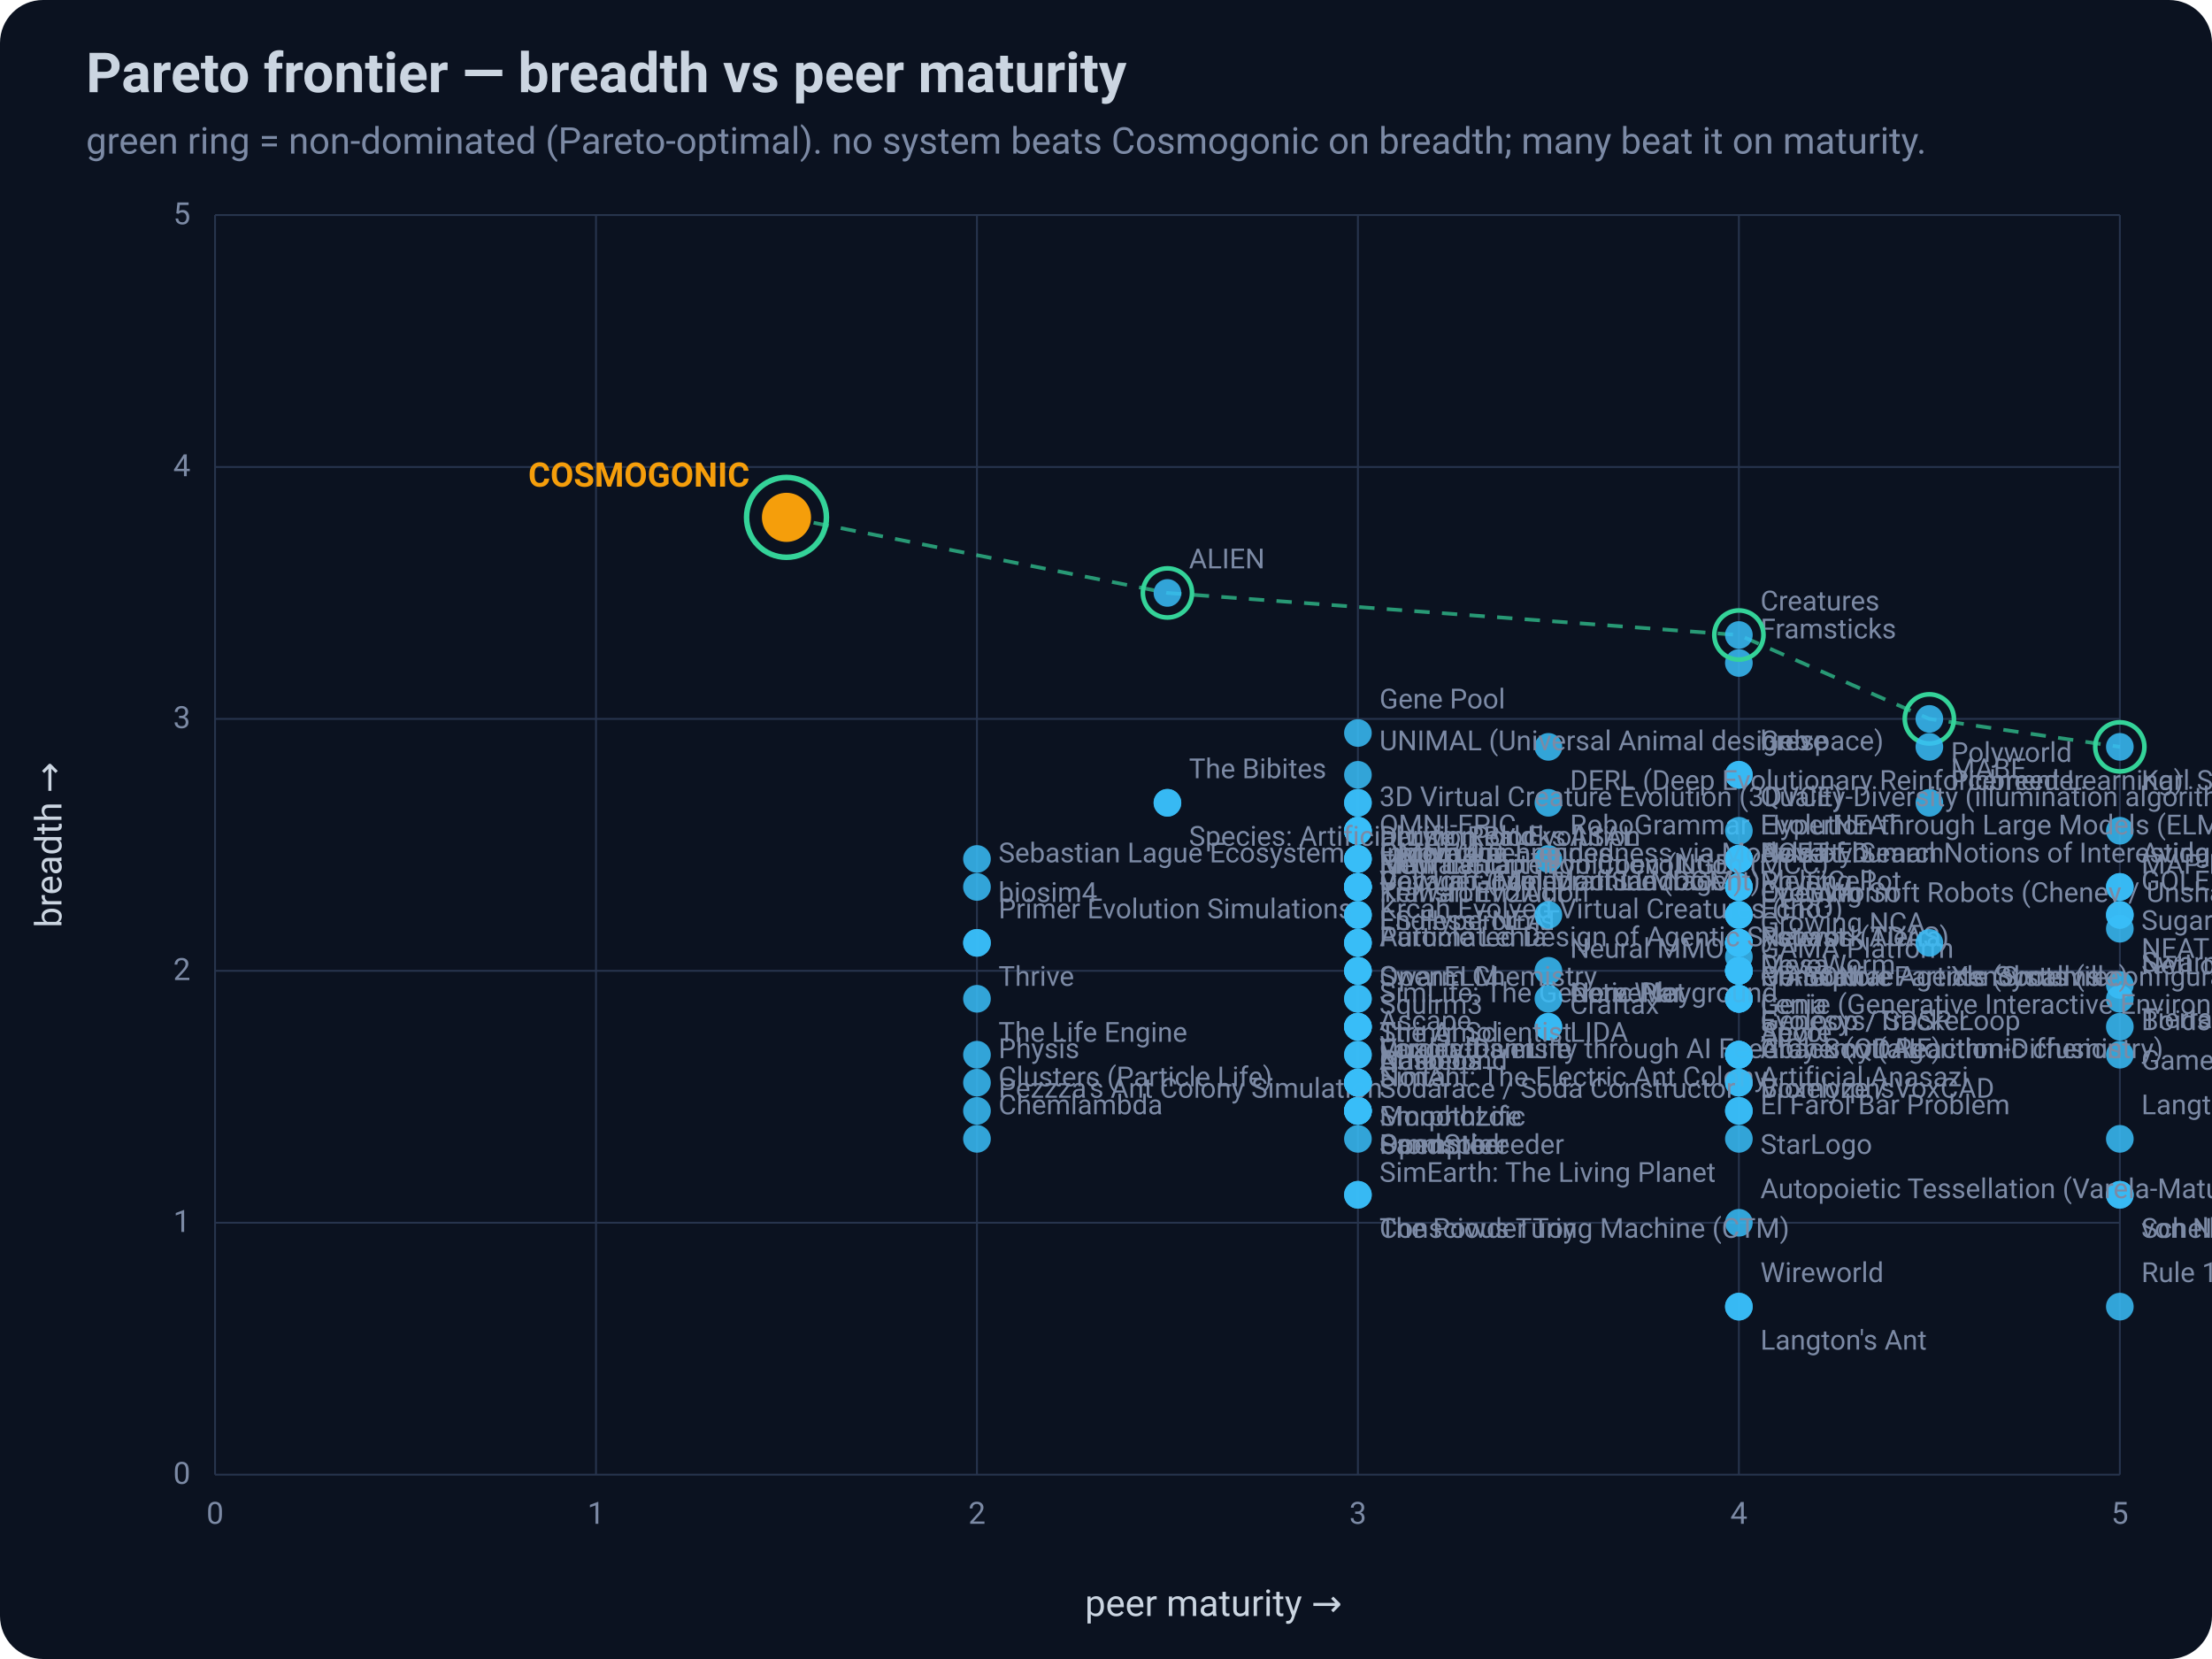
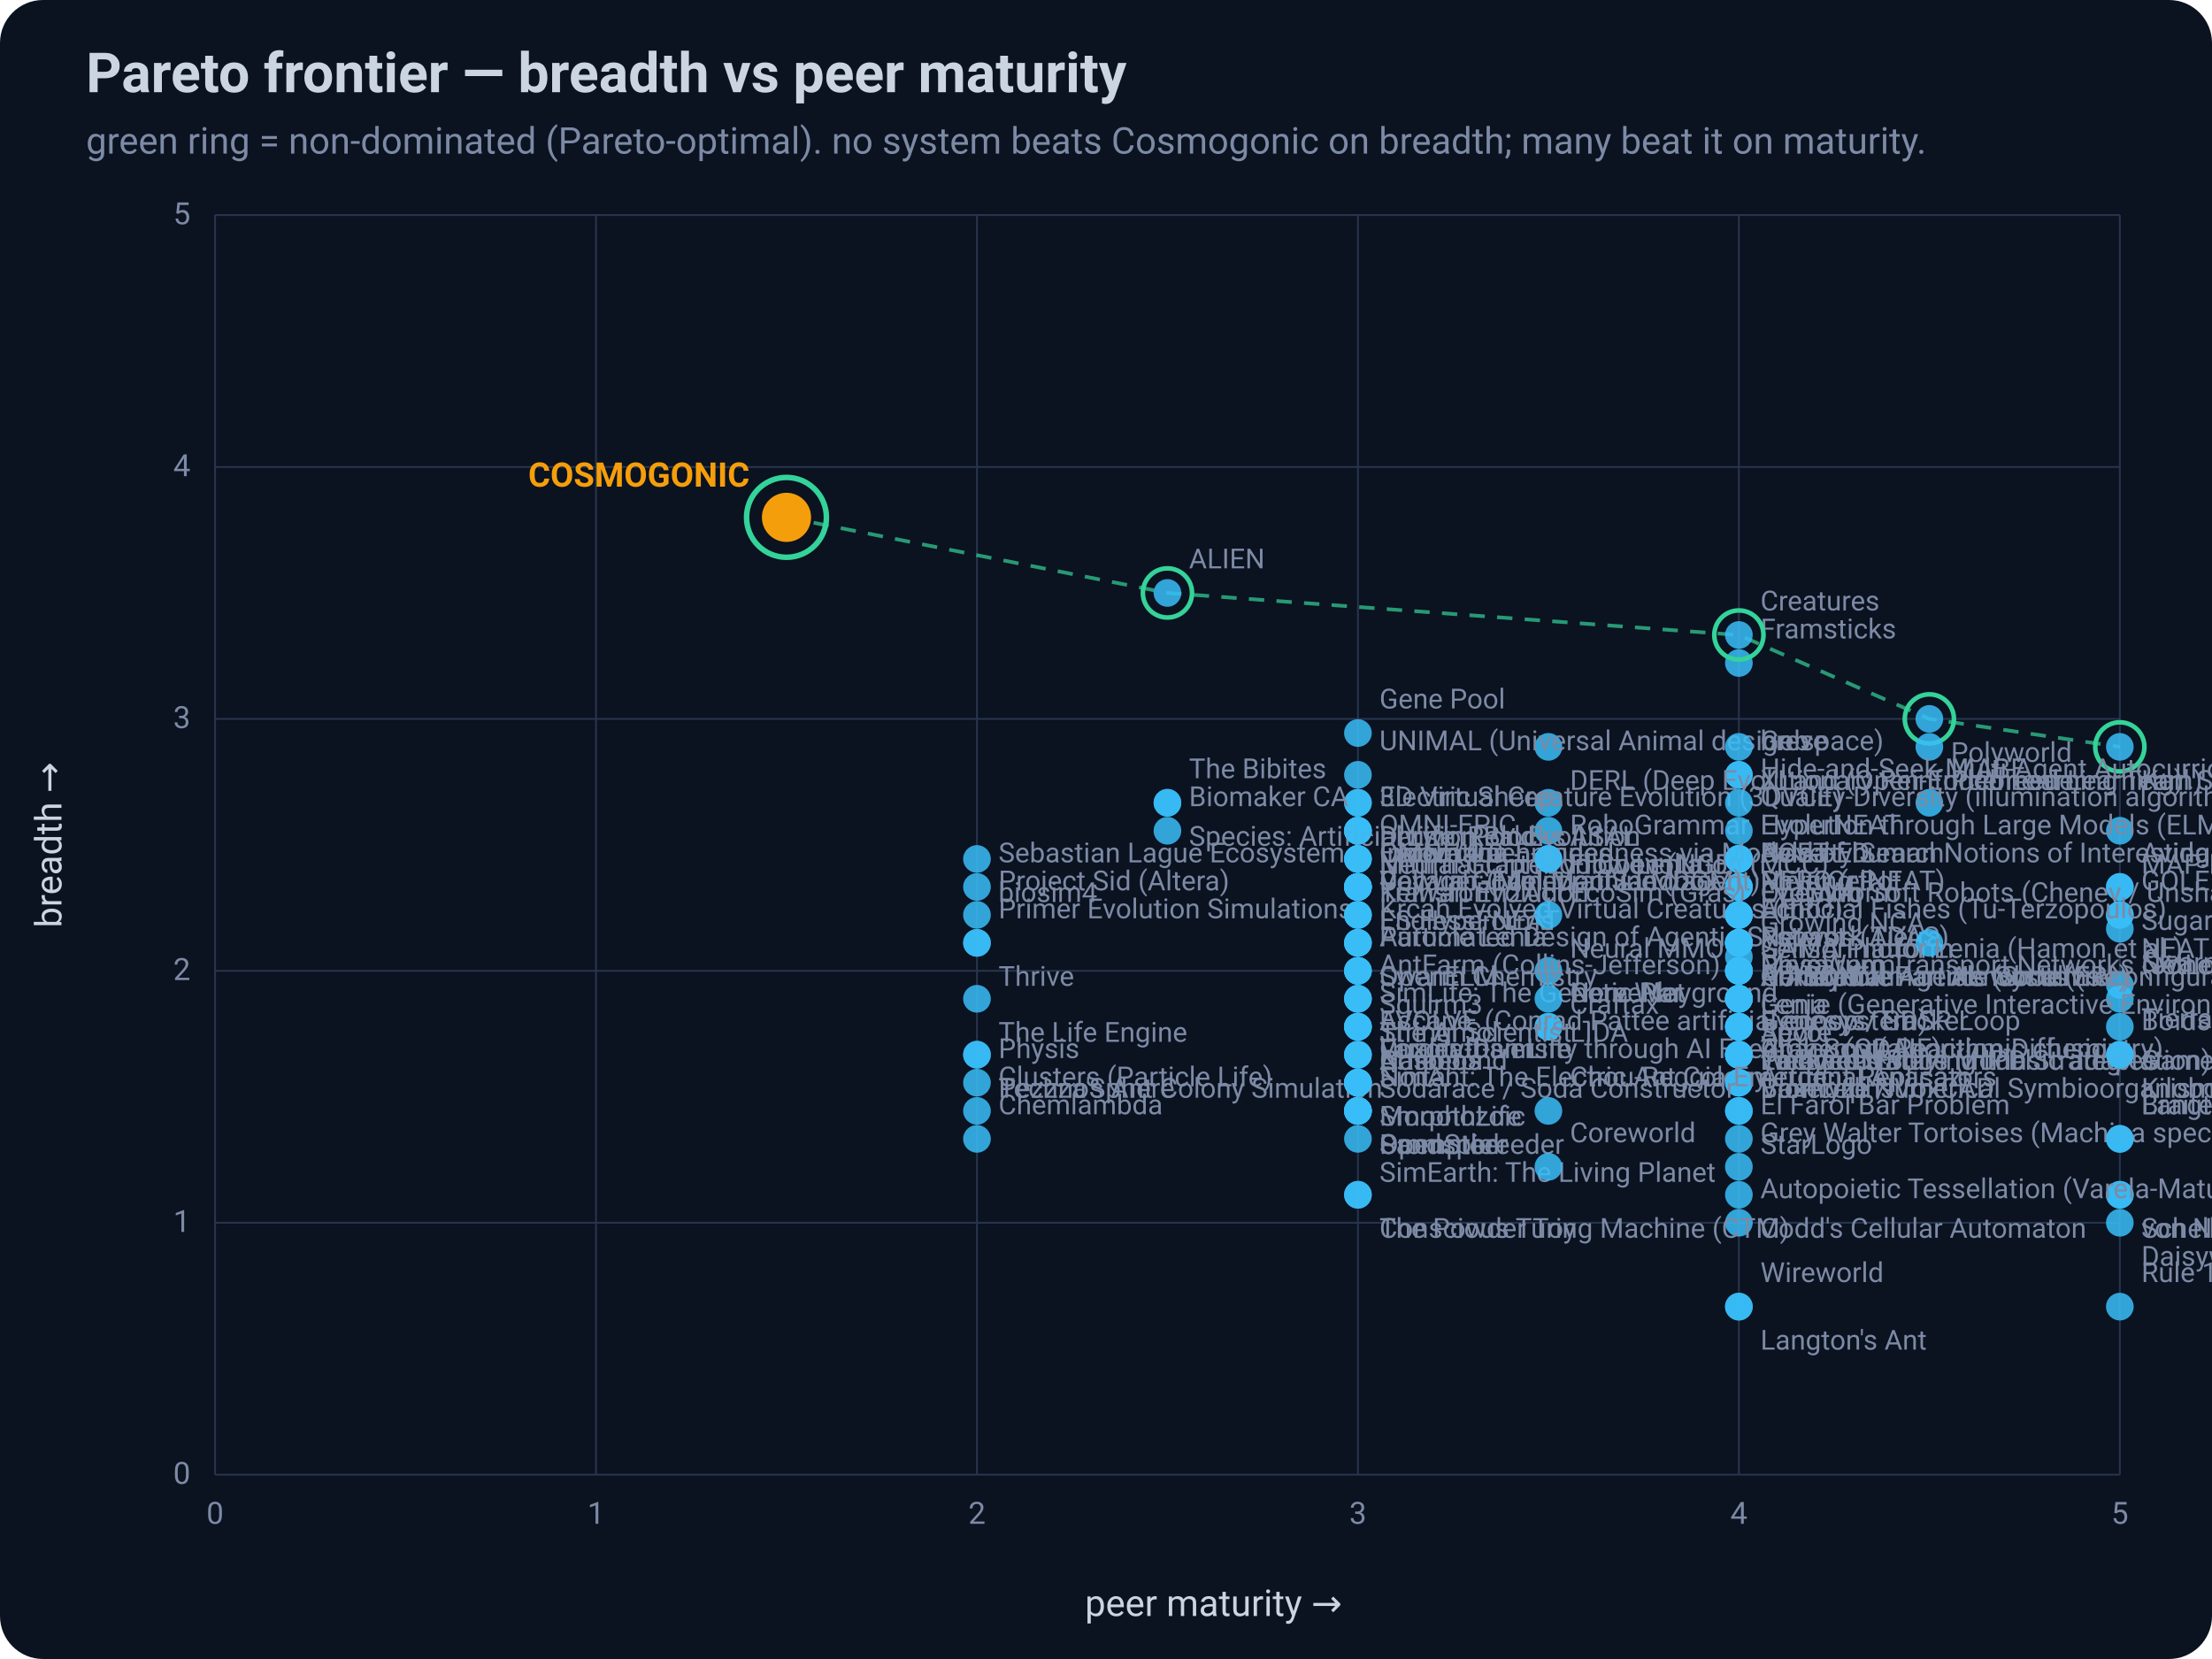
<svg xmlns="http://www.w3.org/2000/svg" viewBox="0 0 720 540" font-family="ui-sans-serif,system-ui,Segoe UI,Roboto,sans-serif" role="img" aria-label="Pareto frontier">
  <rect width="720" height="540" rx="14" fill="#0b1220" />
  <text x="28" y="30" fill="#cbd5e1" font-size="18" font-weight="700">Pareto frontier — breadth vs peer maturity</text>
  <text x="28" y="50" fill="#7c8aa5" font-size="12">green ring = non-dominated (Pareto-optimal). no system beats Cosmogonic on breadth; many beat it on maturity.</text>
  <line x1="70" y1="70" x2="70" y2="480" stroke="#27344d" stroke-width="0.6" />
  <line x1="70" y1="480" x2="690" y2="480" stroke="#27344d" stroke-width="0.6" />
  <text x="70" y="496" fill="#7c8aa5" font-size="10" text-anchor="middle">0</text>
  <text x="62" y="483" fill="#7c8aa5" font-size="10" text-anchor="end">0</text>
  <line x1="194" y1="70" x2="194" y2="480" stroke="#27344d" stroke-width="0.6" />
  <line x1="70" y1="398" x2="690" y2="398" stroke="#27344d" stroke-width="0.6" />
  <text x="194" y="496" fill="#7c8aa5" font-size="10" text-anchor="middle">1</text>
  <text x="62" y="401" fill="#7c8aa5" font-size="10" text-anchor="end">1</text>
  <line x1="318" y1="70" x2="318" y2="480" stroke="#27344d" stroke-width="0.6" />
  <line x1="70" y1="316" x2="690" y2="316" stroke="#27344d" stroke-width="0.6" />
  <text x="318" y="496" fill="#7c8aa5" font-size="10" text-anchor="middle">2</text>
  <text x="62" y="319" fill="#7c8aa5" font-size="10" text-anchor="end">2</text>
  <line x1="442" y1="70" x2="442" y2="480" stroke="#27344d" stroke-width="0.6" />
  <line x1="70" y1="234" x2="690" y2="234" stroke="#27344d" stroke-width="0.6" />
  <text x="442" y="496" fill="#7c8aa5" font-size="10" text-anchor="middle">3</text>
  <text x="62" y="237" fill="#7c8aa5" font-size="10" text-anchor="end">3</text>
  <line x1="566" y1="70" x2="566" y2="480" stroke="#27344d" stroke-width="0.6" />
  <line x1="70" y1="152" x2="690" y2="152" stroke="#27344d" stroke-width="0.6" />
  <text x="566" y="496" fill="#7c8aa5" font-size="10" text-anchor="middle">4</text>
  <text x="62" y="155" fill="#7c8aa5" font-size="10" text-anchor="end">4</text>
  <line x1="690" y1="70" x2="690" y2="480" stroke="#27344d" stroke-width="0.6" />
  <line x1="70" y1="70" x2="690" y2="70" stroke="#27344d" stroke-width="0.6" />
  <text x="690" y="496" fill="#7c8aa5" font-size="10" text-anchor="middle">5</text>
  <text x="62" y="73" fill="#7c8aa5" font-size="10" text-anchor="end">5</text>
  <text x="395" y="526" fill="#cbd5e1" font-size="12" text-anchor="middle">peer maturity →</text>
  <text x="20" y="275" fill="#cbd5e1" font-size="12" text-anchor="middle" transform="rotate(-90 20 275)">breadth →</text>
  <polyline points="256,168.4 380,193 566,206.694 628,234 690,243.102" fill="none" stroke="#34d399" stroke-width="1.2" stroke-dasharray="5 4" opacity="0.7" />
  <circle cx="256" cy="168.4" r="8" fill="#f59e0b" />
  <circle cx="256" cy="168.4" r="13" fill="none" stroke="#34d399" stroke-width="1.8" />
  <text x="244" y="158.4" fill="#f59e0b" font-size="11" font-weight="700" text-anchor="end">COSMOGONIC</text>
  <circle cx="690" cy="334.204" r="4.5" fill="#38bdf8" opacity="0.85" />
  <text x="697" y="348.204" fill="#7c8aa5" font-size="9">Game of Life</text>
  <circle cx="690" cy="343.306" r="4.5" fill="#38bdf8" opacity="0.85" />
  <text x="697" y="335.306" fill="#7c8aa5" font-size="9">Boids</text>
  <circle cx="566" cy="343.306" r="4.5" fill="#38bdf8" opacity="0.85" />
  <text x="573" y="357.306" fill="#7c8aa5" font-size="9">Biomorphs</text>
  <circle cx="504" cy="334.204" r="4.5" fill="#38bdf8" opacity="0.85" />
  <text x="511" y="326.204" fill="#7c8aa5" font-size="9">Core War</text>
  <circle cx="690" cy="320.592" r="4.5" fill="#38bdf8" opacity="0.85" />
  <text x="697" y="334.592" fill="#7c8aa5" font-size="9">Tierra</text>
  <circle cx="690" cy="288.694" r="4.5" fill="#38bdf8" opacity="0.85" />
  <text x="697" y="280.694" fill="#7c8aa5" font-size="9">Avida</text>
  <circle cx="628" cy="234" r="4.5" fill="#38bdf8" opacity="0.85" />
  <circle cx="628" cy="234" r="8" fill="none" stroke="#34d399" stroke-width="1.5" />
  <text x="635" y="248" fill="#7c8aa5" font-size="9">Polyworld</text>
  <circle cx="566" cy="215.796" r="4.5" fill="#38bdf8" opacity="0.85" />
  <text x="573" y="207.796" fill="#7c8aa5" font-size="9">Framsticks</text>
  <circle cx="690" cy="243.102" r="4.5" fill="#38bdf8" opacity="0.85" />
  <circle cx="690" cy="243.102" r="8" fill="none" stroke="#34d399" stroke-width="1.5" />
  <text x="697" y="257.102" fill="#7c8aa5" font-size="9">Karl Sims VC</text>
  <circle cx="566" cy="206.694" r="4.5" fill="#38bdf8" opacity="0.85" />
  <circle cx="566" cy="206.694" r="8" fill="none" stroke="#34d399" stroke-width="1.5" />
  <text x="573" y="198.694" fill="#7c8aa5" font-size="9">Creatures</text>
  <circle cx="442" cy="261.306" r="4.5" fill="#38bdf8" opacity="0.85" />
  <text x="449" y="275.306" fill="#7c8aa5" font-size="9">Darwin Pond</text>
  <circle cx="442" cy="238.592" r="4.5" fill="#38bdf8" opacity="0.85" />
  <text x="449" y="230.592" fill="#7c8aa5" font-size="9">Gene Pool</text>
  <circle cx="690" cy="288.694" r="4.5" fill="#38bdf8" opacity="0.85" />
  <text x="697" y="302.694" fill="#7c8aa5" font-size="9">Sugarscape</text>
  <circle cx="566" cy="306.898" r="4.5" fill="#38bdf8" opacity="0.85" />
  <text x="573" y="298.898" fill="#7c8aa5" font-size="9">Echo</text>
  <circle cx="690" cy="302.306" r="4.5" fill="#38bdf8" opacity="0.85" />
  <text x="697" y="316.306" fill="#7c8aa5" font-size="9">Swarm</text>
  <circle cx="566" cy="252.204" r="4.5" fill="#38bdf8" opacity="0.85" />
  <text x="573" y="244.204" fill="#7c8aa5" font-size="9">breve</text>
  <circle cx="628" cy="243.102" r="4.5" fill="#38bdf8" opacity="0.85" />
  <text x="635" y="257.102" fill="#7c8aa5" font-size="9">Picbreeder</text>
  <circle cx="628" cy="261.306" r="4.5" fill="#38bdf8" opacity="0.85" />
  <text x="635" y="253.306" fill="#7c8aa5" font-size="9">MABE</text>
  <circle cx="566" cy="316" r="4.5" fill="#38bdf8" opacity="0.85" />
  <text x="573" y="330" fill="#7c8aa5" font-size="9">Lenia</text>
  <circle cx="566" cy="311.408" r="4.5" fill="#38bdf8" opacity="0.85" />
  <text x="573" y="303.408" fill="#7c8aa5" font-size="9">Growing NCA</text>
  <circle cx="566" cy="279.592" r="4.5" fill="#38bdf8" opacity="0.85" />
  <text x="573" y="293.592" fill="#7c8aa5" font-size="9">OpenWorm</text>
  <circle cx="566" cy="288.694" r="4.5" fill="#38bdf8" opacity="0.85" />
  <text x="573" y="280.694" fill="#7c8aa5" font-size="9">POET</text>
  <circle cx="566" cy="279.592" r="4.5" fill="#38bdf8" opacity="0.85" />
  <text x="573" y="293.592" fill="#7c8aa5" font-size="9">EvoGym</text>
  <circle cx="380" cy="193" r="4.5" fill="#38bdf8" opacity="0.85" />
  <circle cx="380" cy="193" r="8" fill="none" stroke="#34d399" stroke-width="1.5" />
  <text x="387" y="185" fill="#7c8aa5" font-size="9">ALIEN</text>
  <circle cx="504" cy="261.306" r="4.5" fill="#38bdf8" opacity="0.85" />
  <text x="511" y="275.306" fill="#7c8aa5" font-size="9">ASAL</text>
  <circle cx="566" cy="425.306" r="4.5" fill="#38bdf8" opacity="0.85" />
  <text x="573" y="417.306" fill="#7c8aa5" font-size="9">Wireworld</text>
  <circle cx="566" cy="425.306" r="4.5" fill="#38bdf8" opacity="0.85" />
  <text x="573" y="439.306" fill="#7c8aa5" font-size="9">Langton's Ant</text>
  <circle cx="690" cy="370.694" r="4.5" fill="#38bdf8" opacity="0.85" />
  <text x="697" y="362.694" fill="#7c8aa5" font-size="9">Langton's Loops</text>
  <circle cx="690" cy="388.898" r="4.5" fill="#38bdf8" opacity="0.85" />
  <text x="697" y="402.898" fill="#7c8aa5" font-size="9">von Neumann Universal Constructor</text>
  <circle cx="690" cy="425.306" r="4.5" fill="#38bdf8" opacity="0.85" />
  <text x="697" y="417.306" fill="#7c8aa5" font-size="9">Rule 110</text>
  <circle cx="442" cy="352.408" r="4.5" fill="#38bdf8" opacity="0.85" />
  <text x="449" y="366.408" fill="#7c8aa5" font-size="9">SmoothLife</text>
  <circle cx="442" cy="352.408" r="4.5" fill="#38bdf8" opacity="0.85" />
  <text x="449" y="344.408" fill="#7c8aa5" font-size="9">Larger than Life</text>
-   <circle cx="442" cy="270.408" r="4.5" fill="#38bdf8" opacity="0.85" />
-   <text x="449" y="284.408" fill="#7c8aa5" font-size="9">Flow Lenia</text>
+   <circle cx="504" cy="270.408" r="4.5" fill="#38bdf8" opacity="0.85" />
+   <text x="511" y="284.408" fill="#7c8aa5" font-size="9">Flow Lenia</text>
  <circle cx="442" cy="316" r="4.5" fill="#38bdf8" opacity="0.85" />
  <text x="449" y="308" fill="#7c8aa5" font-size="9">Particle Lenia</text>
  <circle cx="566" cy="306.898" r="4.5" fill="#38bdf8" opacity="0.85" />
  <text x="573" y="320.898" fill="#7c8aa5" font-size="9">Primordial Particle Systems</text>
  <circle cx="566" cy="352.408" r="4.5" fill="#38bdf8" opacity="0.85" />
  <text x="573" y="344.408" fill="#7c8aa5" font-size="9">Gray-Scott Reaction-Diffusion</text>
  <circle cx="566" cy="325.102" r="4.5" fill="#38bdf8" opacity="0.85" />
  <text x="573" y="339.102" fill="#7c8aa5" font-size="9">Aevol</text>
  <circle cx="566" cy="288.694" r="4.5" fill="#38bdf8" opacity="0.85" />
  <text x="573" y="280.694" fill="#7c8aa5" font-size="9">Avida-ED</text>
  <circle cx="442" cy="334.204" r="4.5" fill="#38bdf8" opacity="0.85" />
  <text x="449" y="348.204" fill="#7c8aa5" font-size="9">Nanopond</text>
  <circle cx="318" cy="352.408" r="4.5" fill="#38bdf8" opacity="0.85" />
  <text x="325" y="344.408" fill="#7c8aa5" font-size="9">Physis</text>
  <circle cx="442" cy="334.204" r="4.5" fill="#38bdf8" opacity="0.85" />
  <text x="449" y="348.204" fill="#7c8aa5" font-size="9">Cosmos</text>
  <circle cx="566" cy="252.204" r="4.5" fill="#38bdf8" opacity="0.85" />
  <text x="573" y="244.204" fill="#7c8aa5" font-size="9">Geb</text>
  <circle cx="442" cy="334.204" r="4.5" fill="#38bdf8" opacity="0.85" />
  <text x="449" y="348.204" fill="#7c8aa5" font-size="9">Amoeba</text>
  <circle cx="442" cy="288.694" r="4.5" fill="#38bdf8" opacity="0.85" />
  <text x="449" y="280.694" fill="#7c8aa5" font-size="9">Evolve 4.0</text>
  <circle cx="442" cy="316" r="4.5" fill="#38bdf8" opacity="0.85" />
  <text x="449" y="330" fill="#7c8aa5" font-size="9">Squirm3</text>
  <circle cx="566" cy="316" r="4.5" fill="#38bdf8" opacity="0.85" />
  <text x="573" y="308" fill="#7c8aa5" font-size="9">Network Tierra</text>
  <circle cx="318" cy="279.592" r="4.5" fill="#38bdf8" opacity="0.85" />
  <text x="325" y="293.592" fill="#7c8aa5" font-size="9">biosim4</text>
  <circle cx="690" cy="297.796" r="4.5" fill="#38bdf8" opacity="0.85" />
  <text x="697" y="289.796" fill="#7c8aa5" font-size="9">GOLEM (Genetically Organized Lifelike Electro Mechanics)</text>
  <circle cx="566" cy="343.306" r="4.5" fill="#38bdf8" opacity="0.85" />
  <text x="573" y="357.306" fill="#7c8aa5" font-size="9">Voxelyze / VoxCAD</text>
  <circle cx="442" cy="270.408" r="4.5" fill="#38bdf8" opacity="0.85" />
  <text x="449" y="262.408" fill="#7c8aa5" font-size="9">3D Virtual Creature Evolution (3DVCE)</text>
  <circle cx="504" cy="243.102" r="4.5" fill="#38bdf8" opacity="0.85" />
  <text x="511" y="257.102" fill="#7c8aa5" font-size="9">DERL (Deep Evolutionary Reinforcement Learning)</text>
  <circle cx="442" cy="252.204" r="4.5" fill="#38bdf8" opacity="0.85" />
  <text x="449" y="244.204" fill="#7c8aa5" font-size="9">UNIMAL (Universal Animal design space)</text>
  <circle cx="566" cy="279.592" r="4.5" fill="#38bdf8" opacity="0.85" />
  <text x="573" y="293.592" fill="#7c8aa5" font-size="9">Evolving Soft Robots (Cheney / Unshackling Evolution)</text>
  <circle cx="504" cy="279.592" r="4.5" fill="#38bdf8" opacity="0.85" />
  <text x="511" y="271.592" fill="#7c8aa5" font-size="9">RoboGrammar</text>
  <circle cx="442" cy="279.592" r="4.5" fill="#38bdf8" opacity="0.85" />
  <text x="449" y="293.592" fill="#7c8aa5" font-size="9">Transform2Act</text>
  <circle cx="504" cy="334.204" r="4.5" fill="#38bdf8" opacity="0.85" />
  <text x="511" y="326.204" fill="#7c8aa5" font-size="9">NerveNet</text>
  <circle cx="442" cy="270.408" r="4.5" fill="#38bdf8" opacity="0.85" />
  <text x="449" y="284.408" fill="#7c8aa5" font-size="9">Neural Graph Evolution (NGE)</text>
  <circle cx="442" cy="306.898" r="4.5" fill="#38bdf8" opacity="0.85" />
  <text x="449" y="298.898" fill="#7c8aa5" font-size="9">Krcah Evolved Virtual Creatures (ERO)</text>
  <circle cx="690" cy="297.796" r="4.5" fill="#38bdf8" opacity="0.85" />
  <text x="697" y="311.796" fill="#7c8aa5" font-size="9">NEAT (NeuroEvolution of Augmenting Topologies)</text>
  <circle cx="566" cy="279.592" r="4.5" fill="#38bdf8" opacity="0.85" />
  <text x="573" y="271.592" fill="#7c8aa5" font-size="9">HyperNEAT</text>
  <circle cx="442" cy="288.694" r="4.5" fill="#38bdf8" opacity="0.85" />
  <text x="449" y="302.694" fill="#7c8aa5" font-size="9">ES-HyperNEAT</text>
  <circle cx="566" cy="288.694" r="4.5" fill="#38bdf8" opacity="0.85" />
  <text x="573" y="280.694" fill="#7c8aa5" font-size="9">Novelty Search</text>
  <circle cx="690" cy="270.408" r="4.5" fill="#38bdf8" opacity="0.85" />
  <text x="697" y="284.408" fill="#7c8aa5" font-size="9">MAP-Elites</text>
  <circle cx="566" cy="270.408" r="4.5" fill="#38bdf8" opacity="0.85" />
  <text x="573" y="262.408" fill="#7c8aa5" font-size="9">Quality-Diversity (illumination algorithms)</text>
  <circle cx="566" cy="306.898" r="4.5" fill="#38bdf8" opacity="0.85" />
  <text x="573" y="320.898" fill="#7c8aa5" font-size="9">Go-Explore</text>
  <circle cx="442" cy="288.694" r="4.5" fill="#38bdf8" opacity="0.85" />
  <text x="449" y="280.694" fill="#7c8aa5" font-size="9">OMNI (Open-endedness via Models of human Notions of Interestingness)</text>
  <circle cx="442" cy="270.408" r="4.5" fill="#38bdf8" opacity="0.85" />
  <text x="449" y="284.408" fill="#7c8aa5" font-size="9">Minimal Criterion Coevolution (MCC)</text>
  <circle cx="442" cy="288.694" r="4.5" fill="#38bdf8" opacity="0.85" />
  <text x="449" y="280.694" fill="#7c8aa5" font-size="9">Innovation Engines</text>
  <circle cx="442" cy="288.694" r="4.5" fill="#38bdf8" opacity="0.85" />
  <text x="449" y="302.694" fill="#7c8aa5" font-size="9">EndlessForms</text>
  <circle cx="690" cy="325.102" r="4.5" fill="#38bdf8" opacity="0.85" />
  <text x="697" y="317.102" fill="#7c8aa5" font-size="9">NetLogo</text>
  <circle cx="566" cy="306.898" r="4.5" fill="#38bdf8" opacity="0.85" />
  <text x="573" y="320.898" fill="#7c8aa5" font-size="9">MASON</text>
  <circle cx="566" cy="316" r="4.5" fill="#38bdf8" opacity="0.85" />
  <text x="573" y="308" fill="#7c8aa5" font-size="9">Repast</text>
  <circle cx="566" cy="361.592" r="4.5" fill="#38bdf8" opacity="0.85" />
  <text x="573" y="375.592" fill="#7c8aa5" font-size="9">StarLogo</text>
  <circle cx="442" cy="343.306" r="4.5" fill="#38bdf8" opacity="0.85" />
  <text x="449" y="335.306" fill="#7c8aa5" font-size="9">Ascape</text>
  <circle cx="566" cy="297.796" r="4.5" fill="#38bdf8" opacity="0.85" />
  <text x="573" y="311.796" fill="#7c8aa5" font-size="9">GAMA Platform</text>
  <circle cx="566" cy="325.102" r="4.5" fill="#38bdf8" opacity="0.85" />
  <text x="573" y="317.102" fill="#7c8aa5" font-size="9">Mesa</text>
  <circle cx="442" cy="361.592" r="4.5" fill="#38bdf8" opacity="0.85" />
  <text x="449" y="375.592" fill="#7c8aa5" font-size="9">OpenSteer</text>
  <circle cx="566" cy="361.592" r="4.5" fill="#38bdf8" opacity="0.85" />
  <text x="573" y="353.592" fill="#7c8aa5" font-size="9">Artificial Anasazi</text>
  <circle cx="690" cy="388.898" r="4.5" fill="#38bdf8" opacity="0.85" />
  <text x="697" y="402.898" fill="#7c8aa5" font-size="9">Schelling Segregation Model</text>
  <circle cx="566" cy="370.694" r="4.5" fill="#38bdf8" opacity="0.85" />
  <text x="573" y="362.694" fill="#7c8aa5" font-size="9">El Farol Bar Problem</text>
  <circle cx="566" cy="325.102" r="4.5" fill="#38bdf8" opacity="0.85" />
  <text x="573" y="339.102" fill="#7c8aa5" font-size="9">Spore</text>
  <circle cx="442" cy="334.204" r="4.5" fill="#38bdf8" opacity="0.85" />
  <text x="449" y="326.204" fill="#7c8aa5" font-size="9">SimLife: The Genetic Playground</text>
  <circle cx="442" cy="370.694" r="4.5" fill="#38bdf8" opacity="0.85" />
  <text x="449" y="384.694" fill="#7c8aa5" font-size="9">SimEarth: The Living Planet</text>
  <circle cx="442" cy="361.592" r="4.5" fill="#38bdf8" opacity="0.85" />
  <text x="449" y="353.592" fill="#7c8aa5" font-size="9">SimAnt: The Electric Ant Colony</text>
  <circle cx="318" cy="306.898" r="4.5" fill="#38bdf8" opacity="0.85" />
  <text x="325" y="320.898" fill="#7c8aa5" font-size="9">Thrive</text>
  <circle cx="442" cy="297.796" r="4.5" fill="#38bdf8" opacity="0.85" />
  <text x="449" y="289.796" fill="#7c8aa5" font-size="9">Cell Lab: Evolution Sandbox</text>
  <circle cx="380" cy="261.306" r="4.5" fill="#38bdf8" opacity="0.85" />
  <text x="387" y="275.306" fill="#7c8aa5" font-size="9">Species: Artificial Life, Real Evolution</text>
  <circle cx="380" cy="261.306" r="4.5" fill="#38bdf8" opacity="0.85" />
  <text x="387" y="253.306" fill="#7c8aa5" font-size="9">The Bibites</text>
  <circle cx="442" cy="388.898" r="4.5" fill="#38bdf8" opacity="0.85" />
  <text x="449" y="402.898" fill="#7c8aa5" font-size="9">The Powder Toy</text>
  <circle cx="442" cy="361.592" r="4.5" fill="#38bdf8" opacity="0.85" />
  <text x="449" y="353.592" fill="#7c8aa5" font-size="9">Noita</text>
  <circle cx="318" cy="325.102" r="4.5" fill="#38bdf8" opacity="0.85" />
  <text x="325" y="339.102" fill="#7c8aa5" font-size="9">The Life Engine</text>
  <circle cx="318" cy="361.592" r="4.5" fill="#38bdf8" opacity="0.85" />
  <text x="325" y="353.592" fill="#7c8aa5" font-size="9">Clusters (Particle Life)</text>
  <circle cx="442" cy="361.592" r="4.5" fill="#38bdf8" opacity="0.85" />
  <text x="449" y="375.592" fill="#7c8aa5" font-size="9">Sandspiel</text>
  <circle cx="318" cy="288.694" r="4.5" fill="#38bdf8" opacity="0.85" />
  <text x="325" y="280.694" fill="#7c8aa5" font-size="9">Sebastian Lague Ecosystem</text>
  <circle cx="318" cy="343.306" r="4.5" fill="#38bdf8" opacity="0.85" />
  <text x="325" y="357.306" fill="#7c8aa5" font-size="9">Pezzza's Ant Colony Simulation</text>
  <circle cx="318" cy="306.898" r="4.5" fill="#38bdf8" opacity="0.85" />
  <text x="325" y="298.898" fill="#7c8aa5" font-size="9">Primer Evolution Simulations</text>
  <circle cx="442" cy="279.592" r="4.5" fill="#38bdf8" opacity="0.85" />
  <text x="449" y="293.592" fill="#7c8aa5" font-size="9">Keiwan Evolution</text>
  <circle cx="566" cy="325.102" r="4.5" fill="#38bdf8" opacity="0.85" />
  <text x="573" y="317.102" fill="#7c8aa5" font-size="9">DevoWorm</text>
  <circle cx="442" cy="352.408" r="4.5" fill="#38bdf8" opacity="0.85" />
  <text x="449" y="366.408" fill="#7c8aa5" font-size="9">Morphozoic</text>
  <circle cx="442" cy="288.694" r="4.5" fill="#38bdf8" opacity="0.85" />
  <text x="449" y="280.694" fill="#7c8aa5" font-size="9">Chromaria</text>
  <circle cx="442" cy="261.306" r="4.5" fill="#38bdf8" opacity="0.85" />
  <text x="449" y="275.306" fill="#7c8aa5" font-size="9">Division Blocks</text>
  <circle cx="442" cy="297.796" r="4.5" fill="#38bdf8" opacity="0.85" />
  <text x="449" y="289.796" fill="#7c8aa5" font-size="9">Voyager (Minecraft LLM agent)</text>
  <circle cx="566" cy="306.898" r="4.5" fill="#38bdf8" opacity="0.85" />
  <text x="573" y="320.898" fill="#7c8aa5" font-size="9">Generative Agents (Smallville)</text>
  <circle cx="442" cy="279.592" r="4.5" fill="#38bdf8" opacity="0.85" />
  <text x="449" y="271.592" fill="#7c8aa5" font-size="9">OMNI-EPIC</text>
  <circle cx="566" cy="316" r="4.5" fill="#38bdf8" opacity="0.85" />
  <text x="573" y="330" fill="#7c8aa5" font-size="9">Genie (Generative Interactive Environments)</text>
  <circle cx="566" cy="279.592" r="4.5" fill="#38bdf8" opacity="0.85" />
  <text x="573" y="271.592" fill="#7c8aa5" font-size="9">Evolution through Large Models (ELM)</text>
  <circle cx="442" cy="306.898" r="4.5" fill="#38bdf8" opacity="0.85" />
  <text x="449" y="320.898" fill="#7c8aa5" font-size="9">OpenELM</text>
  <circle cx="442" cy="316" r="4.5" fill="#38bdf8" opacity="0.85" />
  <text x="449" y="308" fill="#7c8aa5" font-size="9">Automated Design of Agentic Systems (ADAS)</text>
  <circle cx="442" cy="325.102" r="4.5" fill="#38bdf8" opacity="0.85" />
  <text x="449" y="339.102" fill="#7c8aa5" font-size="9">The AI Scientist</text>
  <circle cx="442" cy="297.796" r="4.5" fill="#38bdf8" opacity="0.85" />
  <text x="449" y="289.796" fill="#7c8aa5" font-size="9">Darwin Godel Machine (DGM)</text>
  <circle cx="442" cy="361.592" r="4.5" fill="#38bdf8" opacity="0.85" />
  <text x="449" y="375.592" fill="#7c8aa5" font-size="9">Promptbreeder</text>
  <circle cx="442" cy="352.408" r="4.5" fill="#38bdf8" opacity="0.85" />
  <text x="449" y="344.408" fill="#7c8aa5" font-size="9">Quality-Diversity through AI Feedback (QDAIF)</text>
  <circle cx="442" cy="325.102" r="4.5" fill="#38bdf8" opacity="0.85" />
  <text x="449" y="339.102" fill="#7c8aa5" font-size="9">Stringmol</text>
  <circle cx="566" cy="343.306" r="4.5" fill="#38bdf8" opacity="0.85" />
  <text x="573" y="335.306" fill="#7c8aa5" font-size="9">Evoloop / SDSR Loop</text>
  <circle cx="628" cy="306.898" r="4.5" fill="#38bdf8" opacity="0.85" />
  <text x="635" y="320.898" fill="#7c8aa5" font-size="9">Xenobots (reconfigurable organisms)</text>
  <circle cx="442" cy="352.408" r="4.5" fill="#38bdf8" opacity="0.85" />
  <text x="449" y="344.408" fill="#7c8aa5" font-size="9">Voxcraft-sim</text>
  <circle cx="504" cy="297.796" r="4.5" fill="#38bdf8" opacity="0.85" />
  <text x="511" y="311.796" fill="#7c8aa5" font-size="9">Neural MMO</text>
  <circle cx="566" cy="297.796" r="4.5" fill="#38bdf8" opacity="0.85" />
  <text x="573" y="289.796" fill="#7c8aa5" font-size="9">Melting Pot</text>
  <circle cx="504" cy="316" r="4.5" fill="#38bdf8" opacity="0.85" />
  <text x="511" y="330" fill="#7c8aa5" font-size="9">Craftax</text>
  <circle cx="318" cy="370.694" r="4.5" fill="#38bdf8" opacity="0.85" />
  <text x="325" y="362.694" fill="#7c8aa5" font-size="9">Chemlambda</text>
  <circle cx="442" cy="306.898" r="4.5" fill="#38bdf8" opacity="0.85" />
  <text x="449" y="320.898" fill="#7c8aa5" font-size="9">Swarm Chemistry</text>
  <circle cx="566" cy="398" r="4.5" fill="#38bdf8" opacity="0.85" />
  <text x="573" y="390" fill="#7c8aa5" font-size="9">Autopoietic Tessellation (Varela-Maturana-Uribe)</text>
  <circle cx="504" cy="325.102" r="4.5" fill="#38bdf8" opacity="0.85" />
  <text x="511" y="339.102" fill="#7c8aa5" font-size="9">LIDA</text>
  <circle cx="566" cy="352.408" r="4.5" fill="#38bdf8" opacity="0.85" />
  <text x="573" y="344.408" fill="#7c8aa5" font-size="9">AlChemy (algorithmic chemistry)</text>
  <circle cx="442" cy="388.898" r="4.5" fill="#38bdf8" opacity="0.85" />
  <text x="449" y="402.898" fill="#7c8aa5" font-size="9">Conscious Turing Machine (CTM)</text>
  <circle cx="566" cy="297.796" r="4.5" fill="#38bdf8" opacity="0.85" />
  <text x="573" y="289.796" fill="#7c8aa5" font-size="9">PhysiCell</text>
  <circle cx="442" cy="343.306" r="4.5" fill="#38bdf8" opacity="0.85" />
  <text x="449" y="357.306" fill="#7c8aa5" font-size="9">Sodarace / Soda Constructor</text>
  <circle cx="566" cy="343.306" r="4.5" fill="#38bdf8" opacity="0.85" />
  <text x="573" y="335.306" fill="#7c8aa5" font-size="9">Genesys/Tracker</text>
+   <circle cx="566" cy="343.306" r="4.5" fill="#38bdf8" opacity="0.85" />
+   <text x="573" y="357.306" fill="#7c8aa5" font-size="9">Barricelli Numerical Symbioorganisms</text>
+   <circle cx="566" cy="379.796" r="4.5" fill="#38bdf8" opacity="0.85" />
+   <text x="573" y="371.796" fill="#7c8aa5" font-size="9">Grey Walter Tortoises (Machina speculatrix)</text>
+   <circle cx="566" cy="388.898" r="4.5" fill="#38bdf8" opacity="0.85" />
+   <text x="573" y="402.898" fill="#7c8aa5" font-size="9">Codd's Cellular Automaton</text>
+   <circle cx="442" cy="343.306" r="4.5" fill="#38bdf8" opacity="0.85" />
+   <text x="449" y="335.306" fill="#7c8aa5" font-size="9">EVOLVE (Conrad-Pattee artificial ecosystem)</text>
+   <circle cx="690" cy="398" r="4.5" fill="#38bdf8" opacity="0.85" />
+   <text x="697" y="412" fill="#7c8aa5" font-size="9">Daisyworld</text>
+   <circle cx="690" cy="370.694" r="4.5" fill="#38bdf8" opacity="0.85" />
+   <text x="697" y="362.694" fill="#7c8aa5" font-size="9">Braitenberg Vehicles</text>
+   <circle cx="566" cy="334.204" r="4.5" fill="#38bdf8" opacity="0.85" />
+   <text x="573" y="348.204" fill="#7c8aa5" font-size="9">Packard's Bugs (intrinsic adaptation)</text>
+   <circle cx="504" cy="379.796" r="4.5" fill="#38bdf8" opacity="0.85" />
+   <text x="511" y="371.796" fill="#7c8aa5" font-size="9">Coreworld</text>
+   <circle cx="566" cy="306.898" r="4.5" fill="#38bdf8" opacity="0.85" />
+   <text x="573" y="320.898" fill="#7c8aa5" font-size="9">Ackley-Littman AL world (ERL)</text>
+   <circle cx="442" cy="325.102" r="4.5" fill="#38bdf8" opacity="0.85" />
+   <text x="449" y="317.102" fill="#7c8aa5" font-size="9">AntFarm (Collins-Jefferson)</text>
+   <circle cx="566" cy="334.204" r="4.5" fill="#38bdf8" opacity="0.85" />
+   <text x="573" y="348.204" fill="#7c8aa5" font-size="9">Lindgren Evolving IPD Strategies</text>
+   <circle cx="566" cy="306.898" r="4.5" fill="#38bdf8" opacity="0.85" />
+   <text x="573" y="298.898" fill="#7c8aa5" font-size="9">Artificial Fishes (Tu-Terzopoulos)</text>
+   <circle cx="318" cy="343.306" r="4.5" fill="#38bdf8" opacity="0.85" />
+   <text x="325" y="357.306" fill="#7c8aa5" font-size="9">TechnoSphere</text>
+   <circle cx="504" cy="361.592" r="4.5" fill="#38bdf8" opacity="0.85" />
+   <text x="511" y="353.592" fill="#7c8aa5" font-size="9">Chou-Reggia Emergent Replicators</text>
+   <circle cx="566" cy="334.204" r="4.5" fill="#38bdf8" opacity="0.85" />
+   <text x="573" y="348.204" fill="#7c8aa5" font-size="9">Webworld</text>
+   <circle cx="442" cy="270.408" r="4.5" fill="#38bdf8" opacity="0.85" />
+   <text x="449" y="262.408" fill="#7c8aa5" font-size="9">Electric Sheep</text>
+   <circle cx="566" cy="334.204" r="4.5" fill="#38bdf8" opacity="0.85" />
+   <text x="573" y="348.204" fill="#7c8aa5" font-size="9">Tangled Nature Model</text>
+   <circle cx="566" cy="297.796" r="4.5" fill="#38bdf8" opacity="0.85" />
+   <text x="573" y="289.796" fill="#7c8aa5" font-size="9">NERO (rtNEAT)</text>
+   <circle cx="504" cy="279.592" r="4.5" fill="#38bdf8" opacity="0.85" />
+   <text x="511" y="293.592" fill="#7c8aa5" font-size="9">EcoSim (Gras)</text>
+   <circle cx="566" cy="325.102" r="4.5" fill="#38bdf8" opacity="0.85" />
+   <text x="573" y="317.102" fill="#7c8aa5" font-size="9">Physarum Transport Networks (Jones)</text>
+   <circle cx="690" cy="343.306" r="4.5" fill="#38bdf8" opacity="0.85" />
+   <text x="697" y="357.306" fill="#7c8aa5" font-size="9">Kilobot Thousand-Robot Swarm</text>
+   <circle cx="566" cy="261.306" r="4.5" fill="#38bdf8" opacity="0.85" />
+   <text x="573" y="253.306" fill="#7c8aa5" font-size="9">Hide-and-Seek Multi-Agent Autocurricula</text>
+   <circle cx="566" cy="243.102" r="4.5" fill="#38bdf8" opacity="0.85" />
+   <text x="573" y="257.102" fill="#7c8aa5" font-size="9">XLand (Open-Ended Learning Team)</text>
+   <circle cx="380" cy="270.408" r="4.5" fill="#38bdf8" opacity="0.85" />
+   <text x="387" y="262.408" fill="#7c8aa5" font-size="9">Biomaker CA</text>
+   <circle cx="566" cy="297.796" r="4.5" fill="#38bdf8" opacity="0.85" />
+   <text x="573" y="311.796" fill="#7c8aa5" font-size="9">Sensorimotor Lenia (Hamon et al.)</text>
+   <circle cx="318" cy="297.796" r="4.5" fill="#38bdf8" opacity="0.85" />
+   <text x="325" y="289.796" fill="#7c8aa5" font-size="9">Project Sid (Altera)</text>
</svg>
